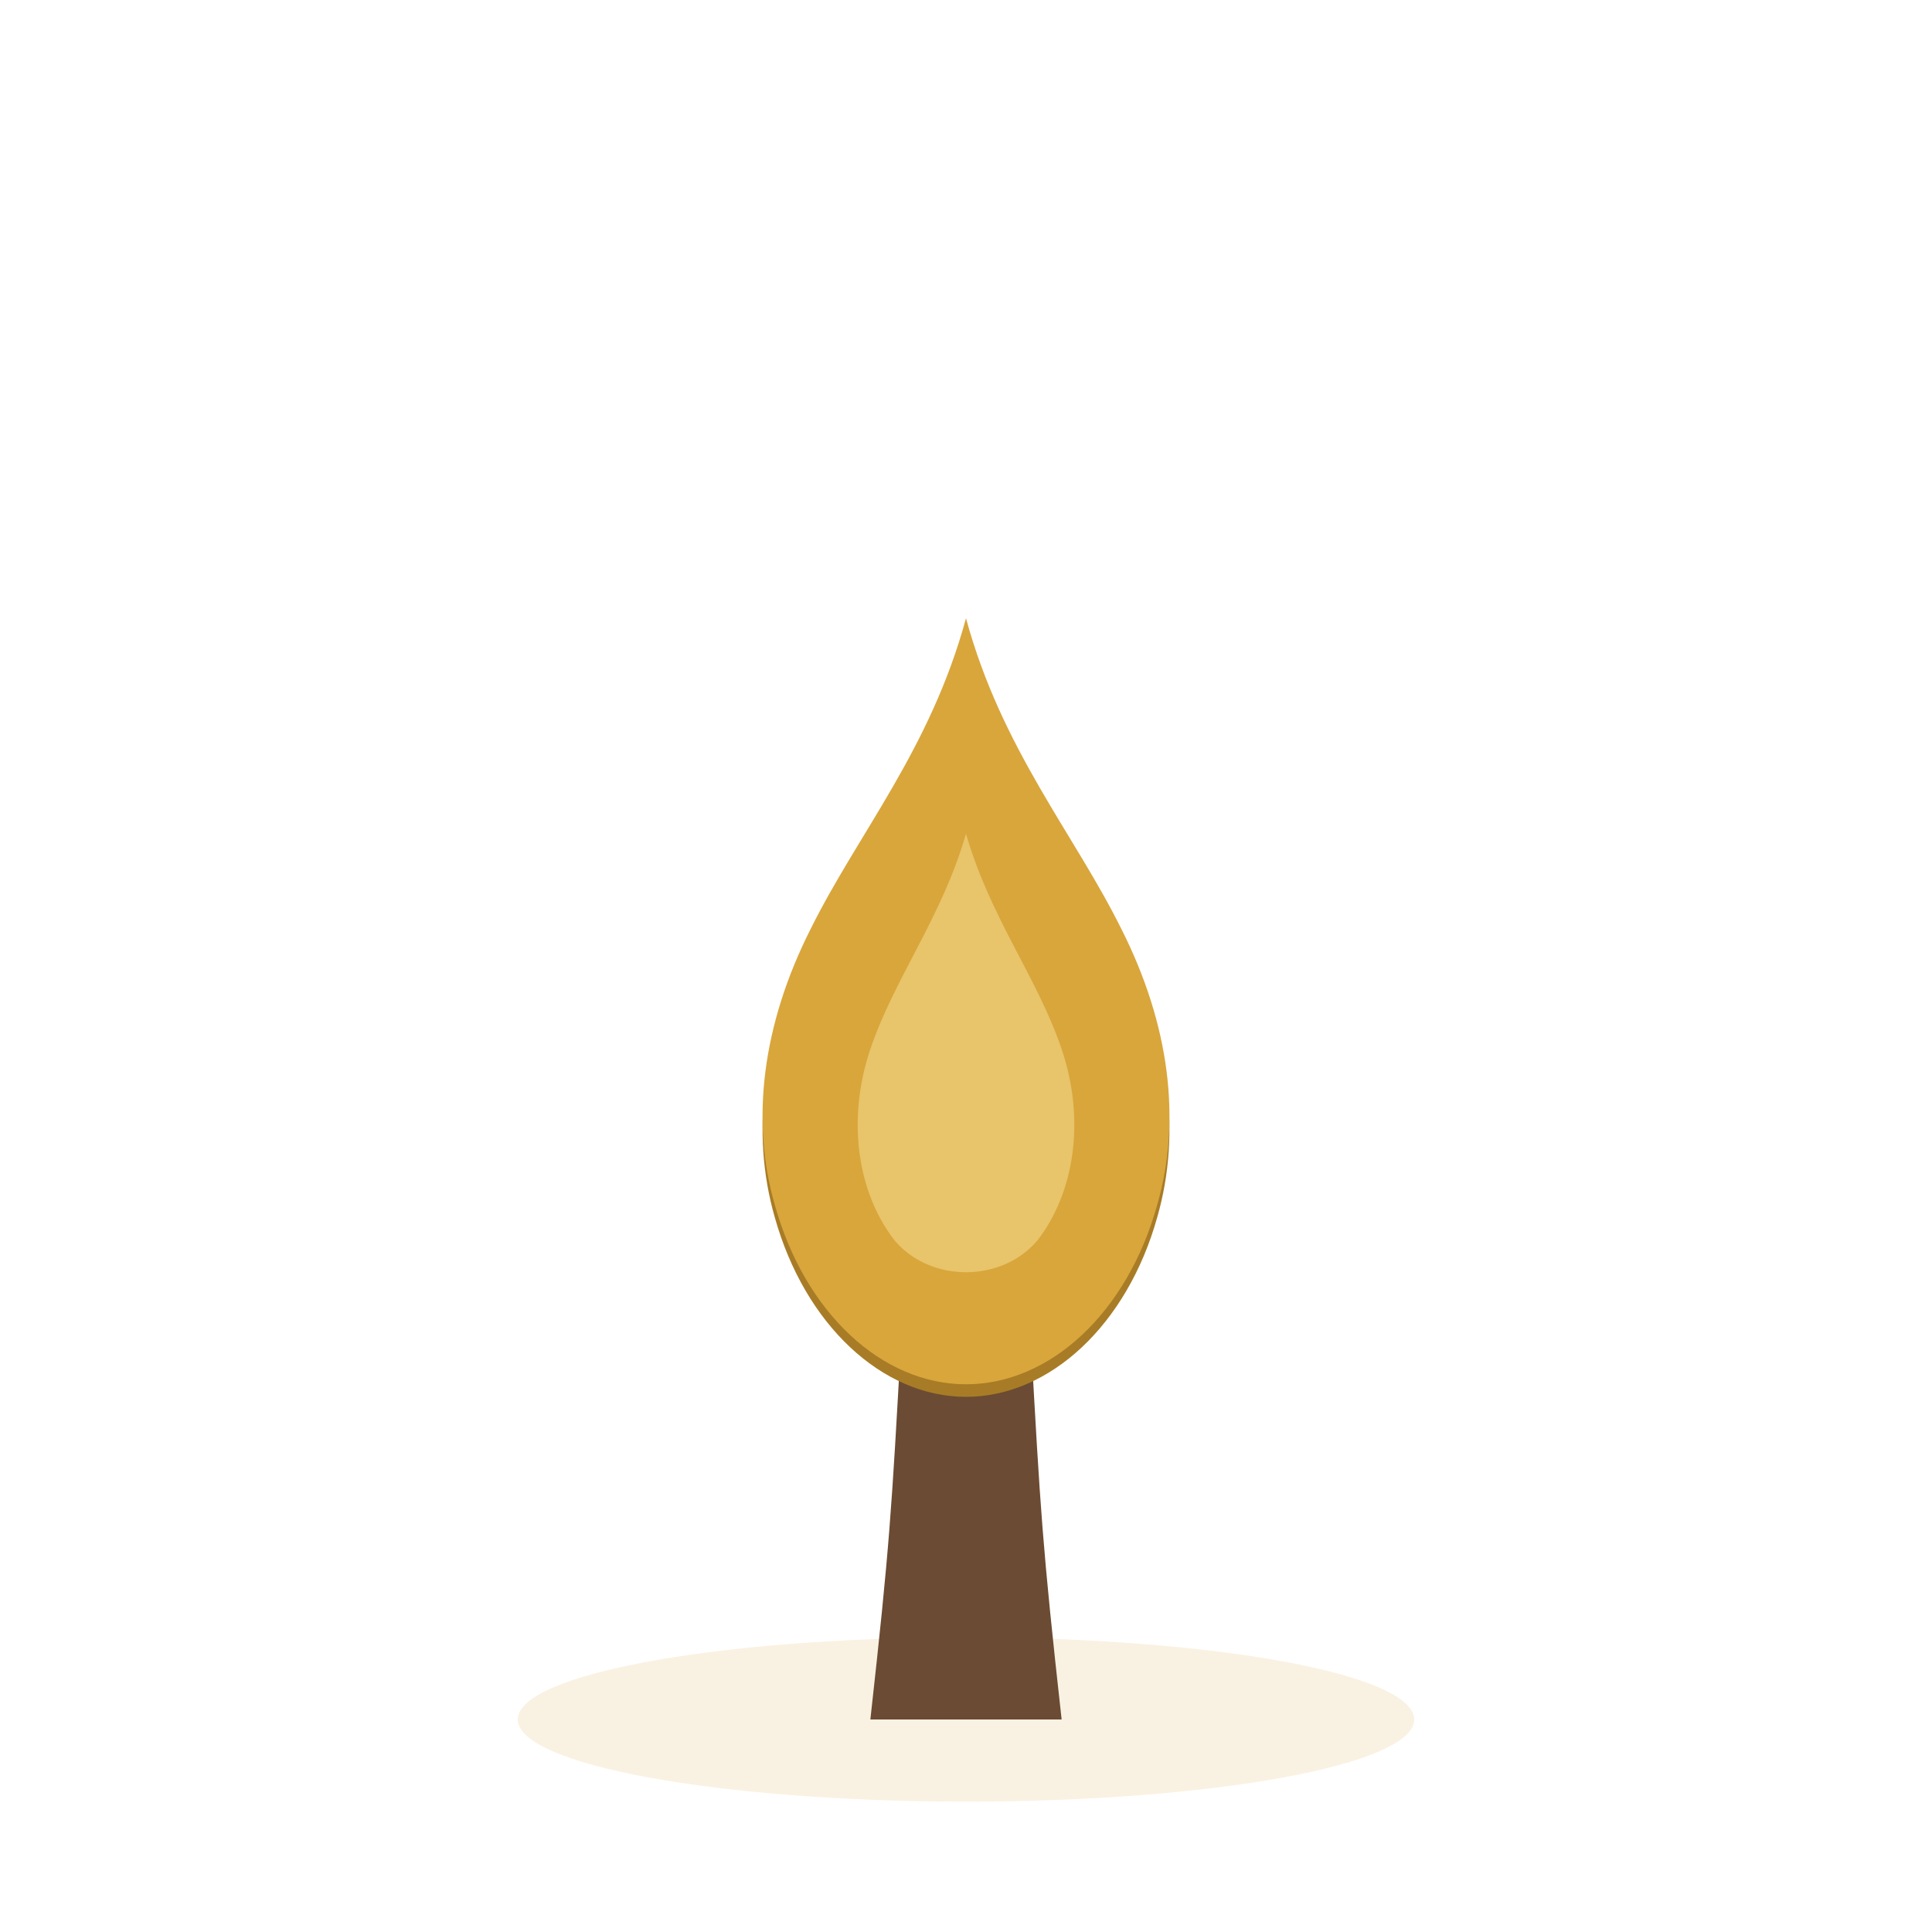
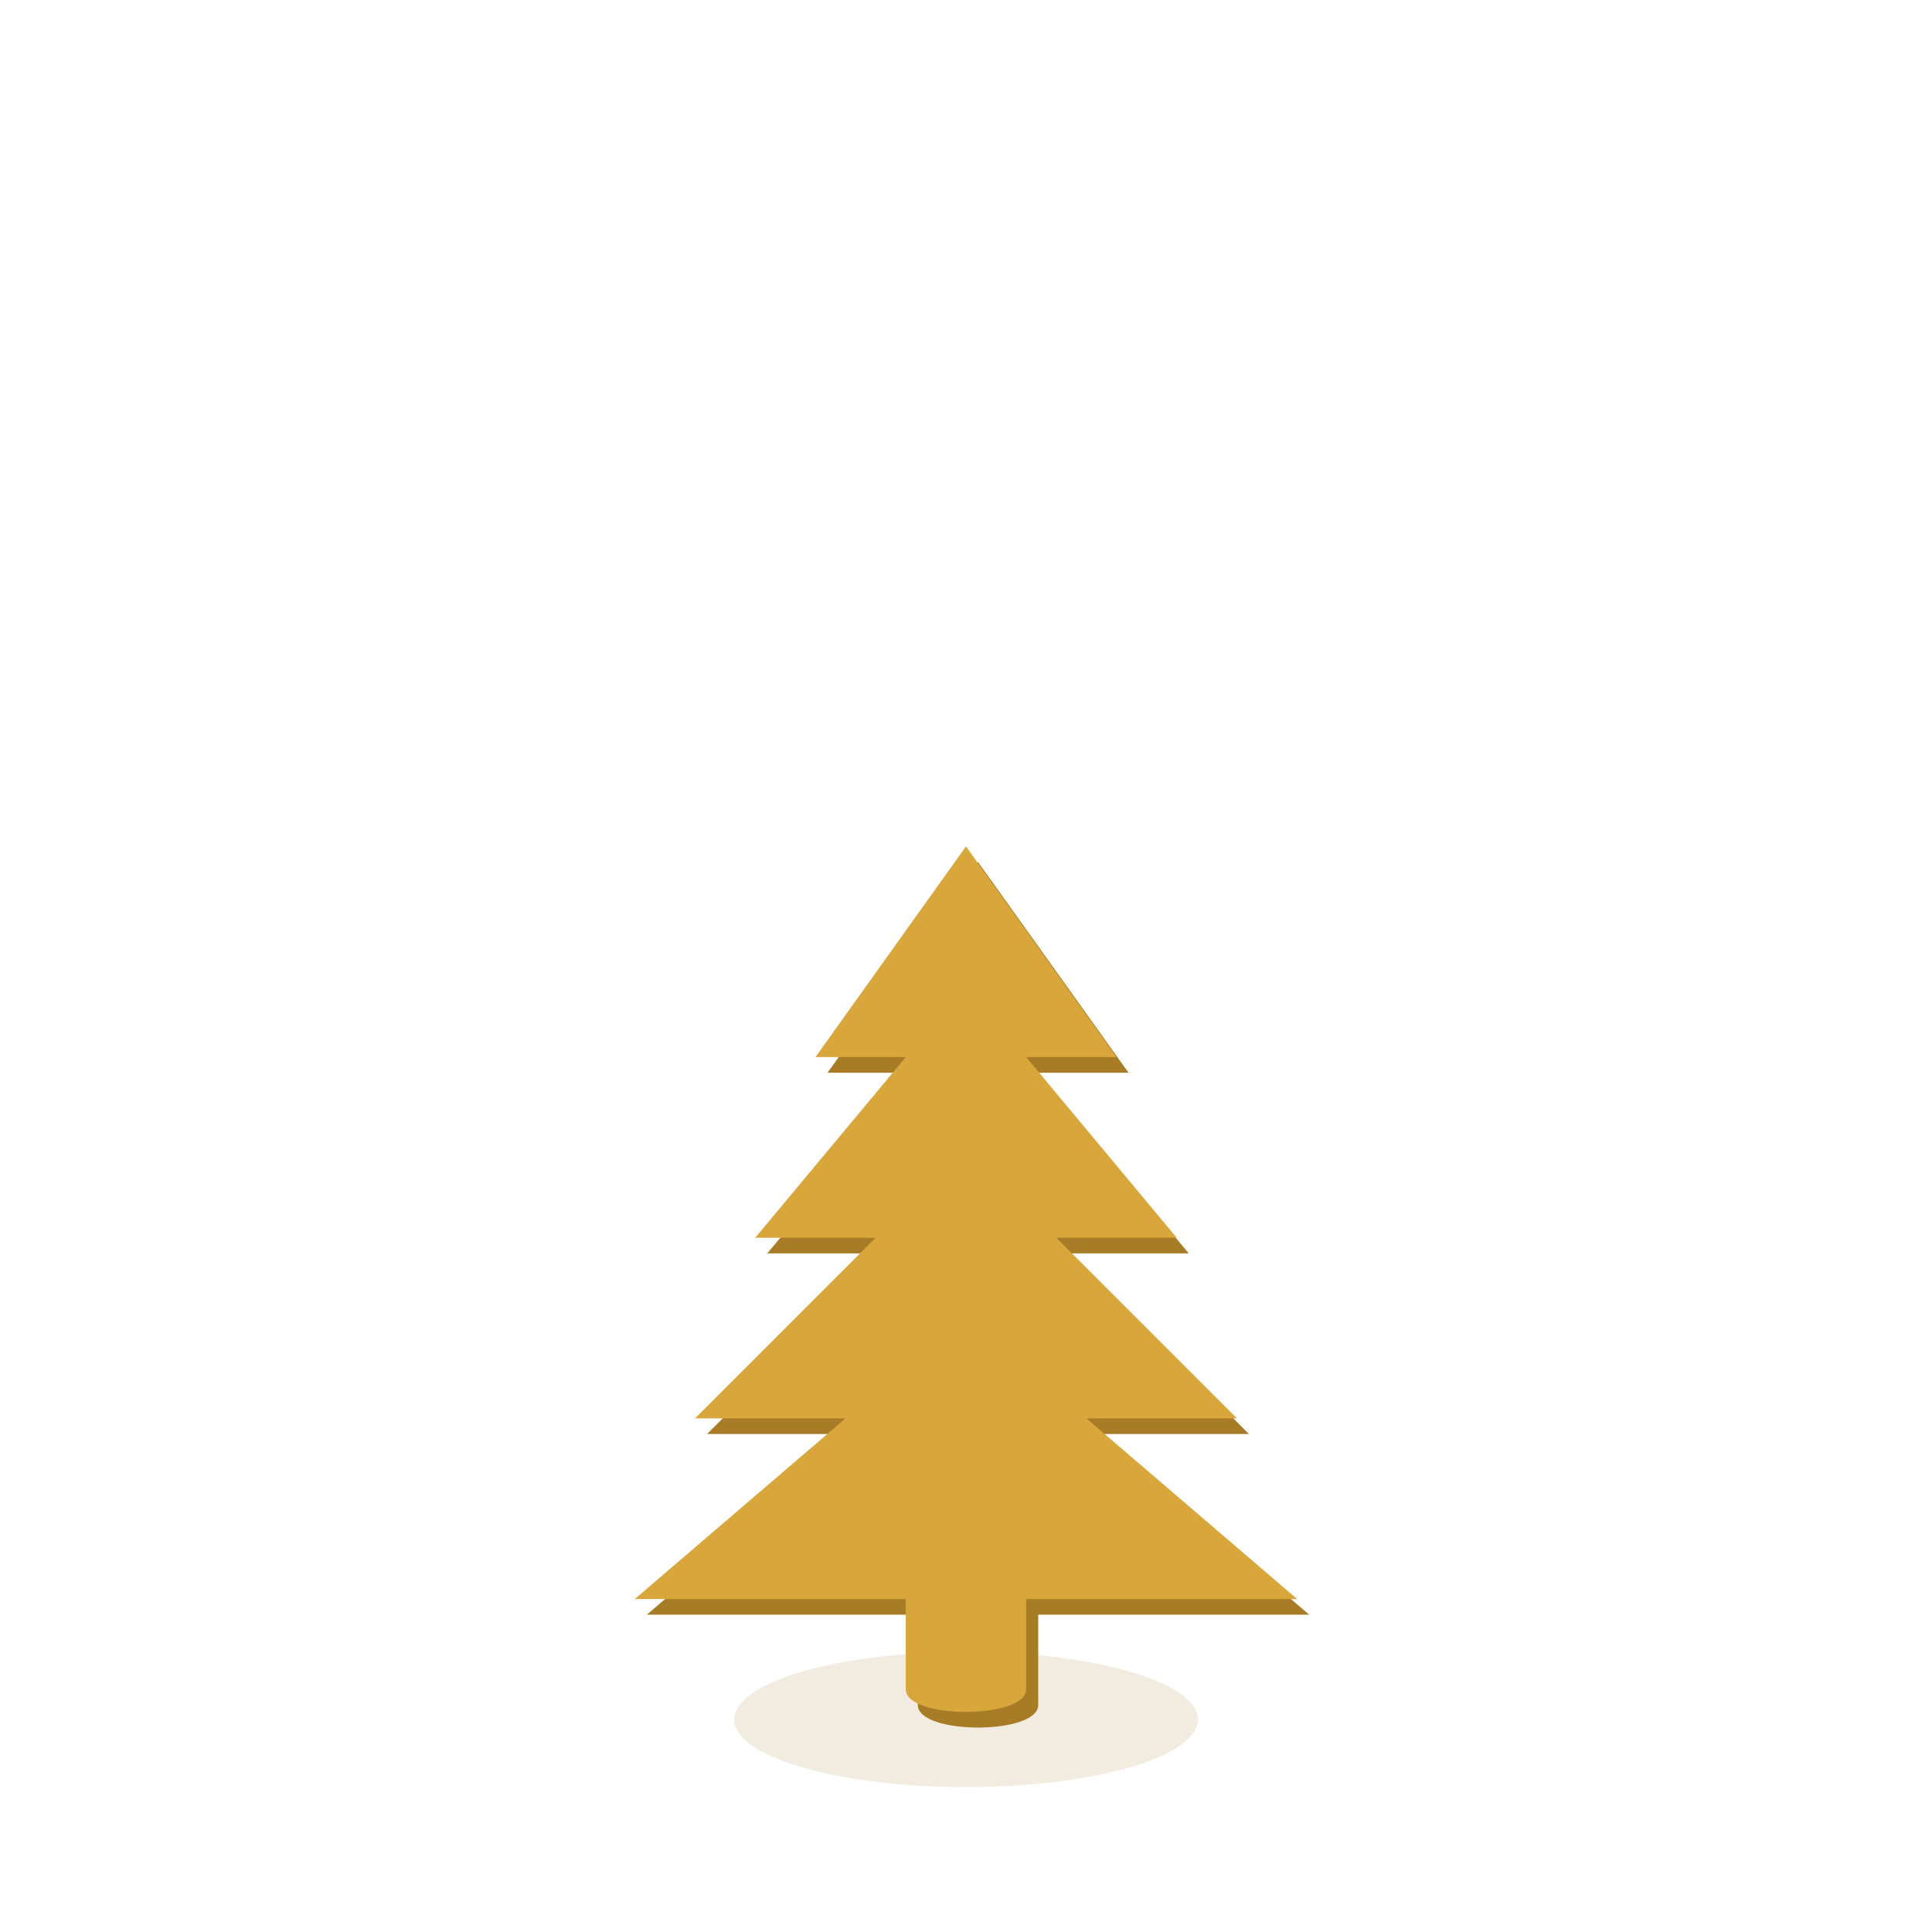
- <svg xmlns="http://www.w3.org/2000/svg" viewBox="0 0 200 200" width="200" height="200" role="img" aria-label="energy tree, sapling stage">
-   <ellipse cx="100" cy="178" rx="46.4" ry="8.5" fill="#D9A63C" opacity="0.15" />
-   <path d="M 90.1 178 C 92.1 160 92.3 156.4 93.3 138.4 L 106.7 138.4 C 107.7 156.4 107.9 160 109.9 178 Z" fill="#6B4B33" />
-   <path d="M 100 65.2 C 103.7 78.8 111.2 87.5 116.1 97.4 C 121.1 107.4 122.3 117.3 119.8 126 C 116.7 137.1 108.7 144.6 100 144.6 C 91.3 144.6 83.3 137.1 80.2 126 C 77.7 117.3 78.9 107.4 83.9 97.4 C 88.8 87.5 96.3 78.8 100 65.2 Z" fill="#A87C26" />
-   <path d="M 100 64 C 103.7 77.6 111.2 86.3 116.1 96.2 C 121.1 106.1 122.3 116 119.8 124.7 C 116.7 135.9 108.7 143.3 100 143.3 C 91.3 143.3 83.3 135.9 80.2 124.7 C 77.7 116 78.9 106.1 83.9 96.2 C 88.8 86.3 96.3 77.6 100 64 Z" fill="#D9A63C" />
-   <path d="M 100 86.3 C 102.5 95 107.4 101.2 109.9 108.6 C 112.4 116 111.2 123.5 107.4 128.4 C 103.7 132.8 96.3 132.8 92.6 128.4 C 88.8 123.5 87.6 116 90.1 108.6 C 92.6 101.2 97.5 95 100 86.3 Z" fill="#E8C46A" />
+ <svg xmlns="http://www.w3.org/2000/svg" viewBox="0 0 200 200">
+   <ellipse cx="100" cy="178" rx="24" ry="7" fill="#A87C26" opacity="0.15" />
+   <g transform="translate(53.25 84.50) scale(6.233)">
+     <path d="M9.5 10H12L9 7h2L8.5 4H10L7.5.5L5 4h1.5L4 7h2l-3 3h2.5L2 13h4.5v1.5c0 .5 2 .5 2 0V13H13z" fill="#A87C26" transform="translate(0.20 0.26)" />
+     <path d="M9.5 10H12L9 7h2L8.5 4H10L7.5.5L5 4h1.5L4 7h2l-3 3h2.5L2 13h4.5v1.5c0 .5 2 .5 2 0V13H13z" fill="#D9A63C" />
+   </g>
</svg>
